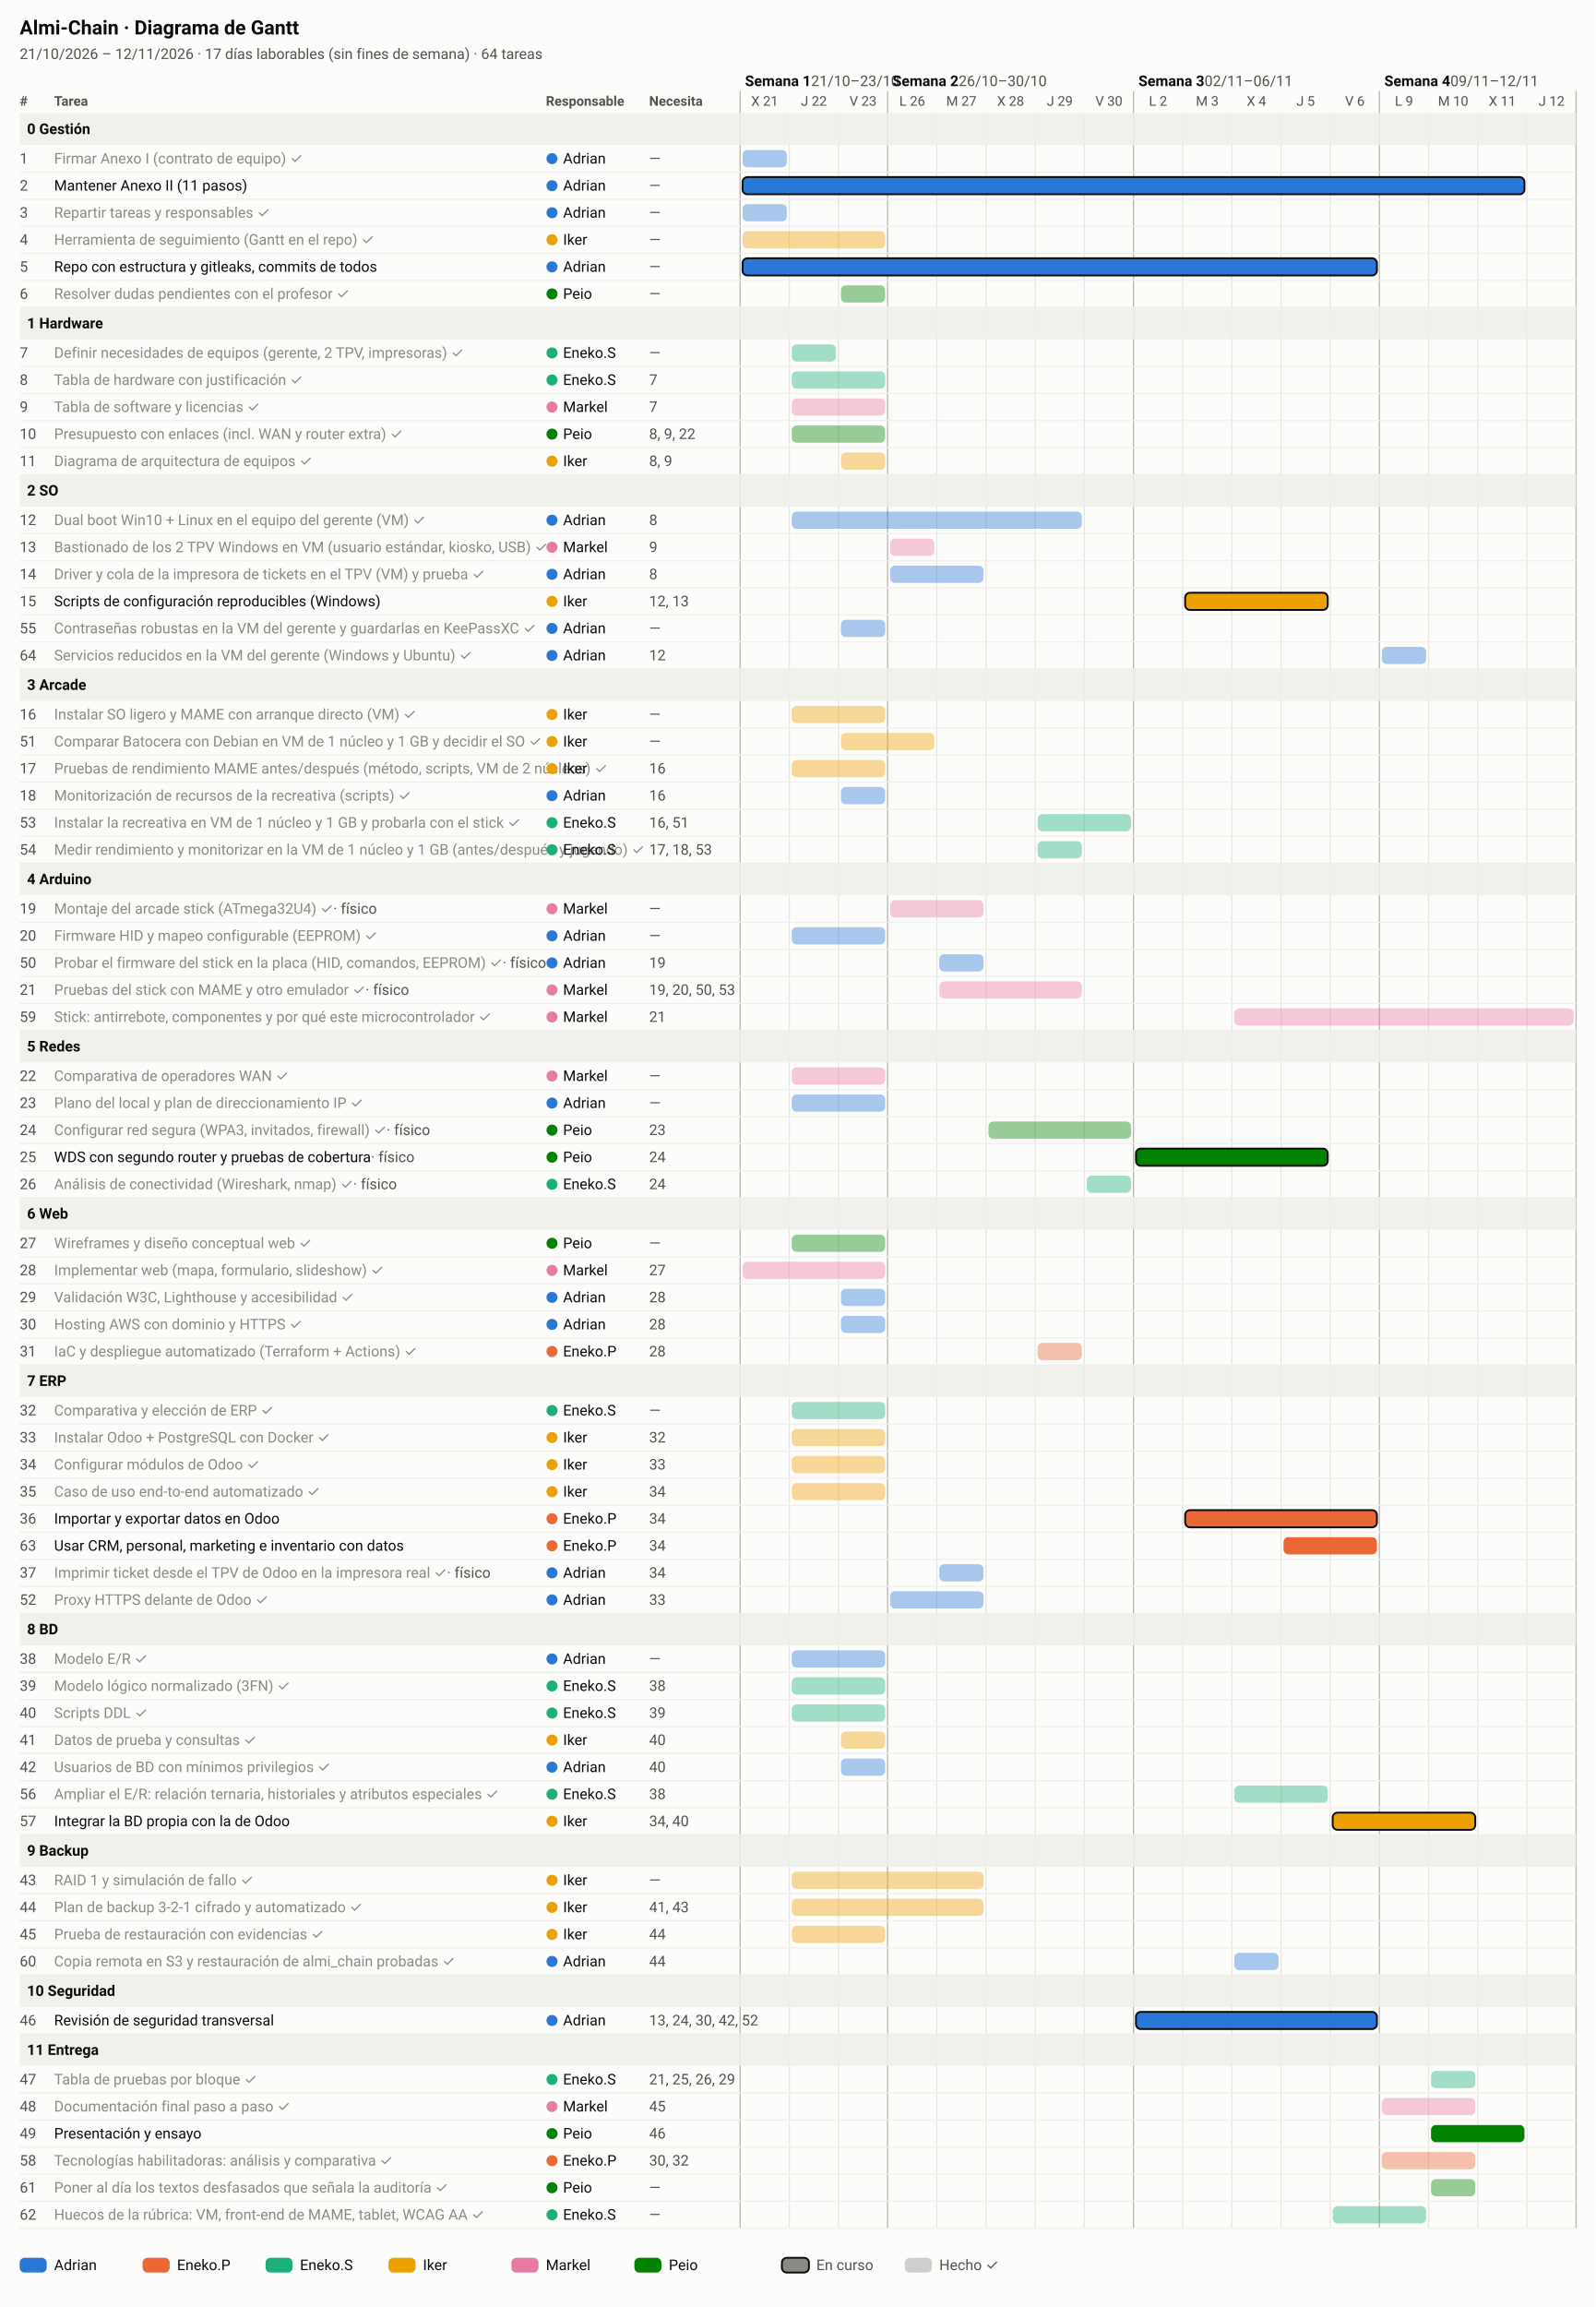
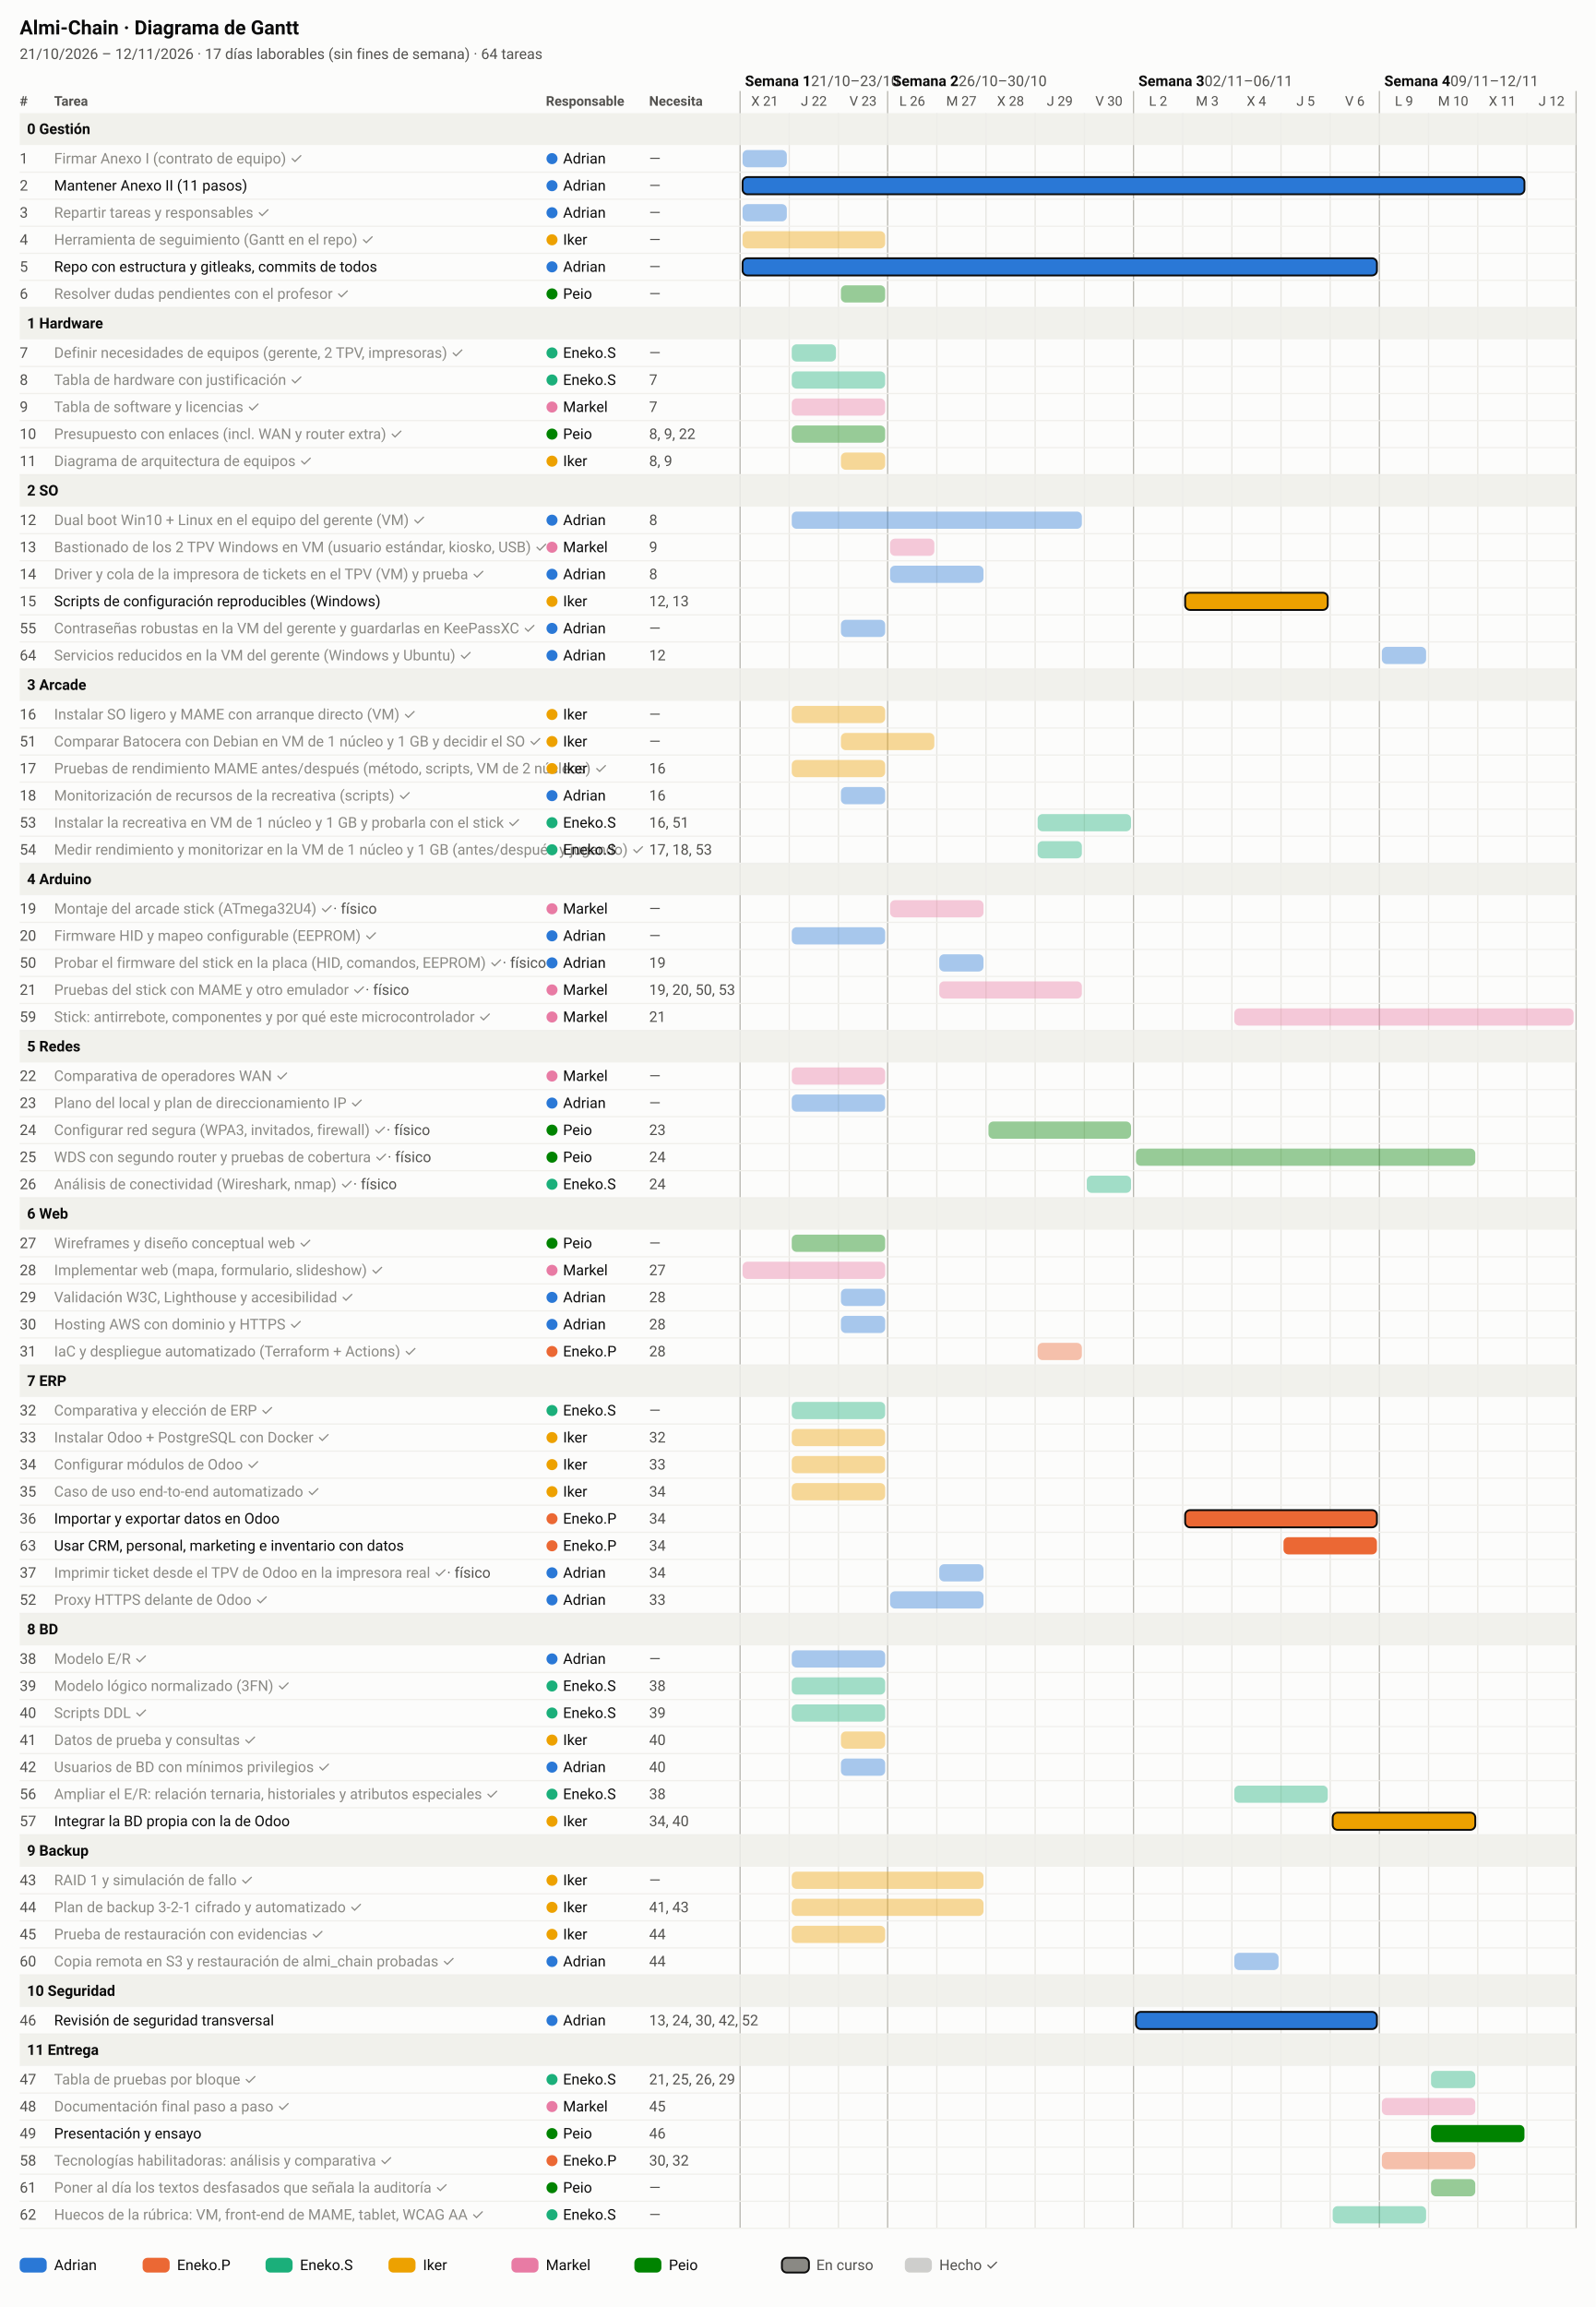
<svg xmlns="http://www.w3.org/2000/svg" width="1298" height="1876" viewBox="0 0 1298 1876" font-family="system-ui, -apple-system, Segoe UI, Roboto, sans-serif" font-size="12">
  <style>.t{fill:#0b0b0b}.s{fill:#52514e}.m{fill:#8a8984}.b{font-weight:600}</style>
  <rect width="1298" height="1876" fill="#fcfcfb" />
  <text x="16" y="28" class="t b" font-size="16">Almi-Chain · Diagrama de Gantt</text>
  <text x="16" y="48" class="s">21/10/2026 – 12/11/2026 · 17 días laborables (sin fines de semana) · 64 tareas</text>
  <text x="606" y="70" class="t b">Semana 1<tspan class="s" font-weight="400"> 21/10–23/10</tspan>
  </text>
  <text x="726" y="70" class="t b">Semana 2<tspan class="s" font-weight="400"> 26/10–30/10</tspan>
  </text>
  <text x="926" y="70" class="t b">Semana 3<tspan class="s" font-weight="400"> 02/11–06/11</tspan>
  </text>
  <text x="1126" y="70" class="t b">Semana 4<tspan class="s" font-weight="400"> 09/11–12/11</tspan>
  </text>
  <text x="622.0" y="86" text-anchor="middle" class="s" font-size="11">X 21</text>
  <text x="662.0" y="86" text-anchor="middle" class="s" font-size="11">J 22</text>
  <text x="702.0" y="86" text-anchor="middle" class="s" font-size="11">V 23</text>
  <text x="742.0" y="86" text-anchor="middle" class="s" font-size="11">L 26</text>
  <text x="782.0" y="86" text-anchor="middle" class="s" font-size="11">M 27</text>
  <text x="822.0" y="86" text-anchor="middle" class="s" font-size="11">X 28</text>
  <text x="862.0" y="86" text-anchor="middle" class="s" font-size="11">J 29</text>
  <text x="902.0" y="86" text-anchor="middle" class="s" font-size="11">V 30</text>
  <text x="942.0" y="86" text-anchor="middle" class="s" font-size="11">L 2</text>
  <text x="982.0" y="86" text-anchor="middle" class="s" font-size="11">M 3</text>
  <text x="1022.0" y="86" text-anchor="middle" class="s" font-size="11">X 4</text>
  <text x="1062.0" y="86" text-anchor="middle" class="s" font-size="11">J 5</text>
  <text x="1102.0" y="86" text-anchor="middle" class="s" font-size="11">V 6</text>
  <text x="1142.0" y="86" text-anchor="middle" class="s" font-size="11">L 9</text>
  <text x="1182.0" y="86" text-anchor="middle" class="s" font-size="11">M 10</text>
  <text x="1222.0" y="86" text-anchor="middle" class="s" font-size="11">X 11</text>
  <text x="1262.0" y="86" text-anchor="middle" class="s" font-size="11">J 12</text>
  <text x="16" y="86" class="s b" font-size="11">#</text>
  <text x="44" y="86" class="s b" font-size="11">Tarea</text>
  <text x="444" y="86" class="s b" font-size="11">Responsable</text>
  <text x="528" y="86" class="s b" font-size="11">Necesita</text>
  <line x1="602" y1="74" x2="602" y2="1812" stroke="#b8b7b0" stroke-width="1" />
  <line x1="642" y1="92" x2="642" y2="1812" stroke="#e6e5e0" stroke-width="1" />
  <line x1="682" y1="92" x2="682" y2="1812" stroke="#e6e5e0" stroke-width="1" />
  <line x1="722" y1="74" x2="722" y2="1812" stroke="#b8b7b0" stroke-width="1" />
  <line x1="762" y1="92" x2="762" y2="1812" stroke="#e6e5e0" stroke-width="1" />
  <line x1="802" y1="92" x2="802" y2="1812" stroke="#e6e5e0" stroke-width="1" />
  <line x1="842" y1="92" x2="842" y2="1812" stroke="#e6e5e0" stroke-width="1" />
  <line x1="882" y1="92" x2="882" y2="1812" stroke="#e6e5e0" stroke-width="1" />
  <line x1="922" y1="74" x2="922" y2="1812" stroke="#b8b7b0" stroke-width="1" />
  <line x1="962" y1="92" x2="962" y2="1812" stroke="#e6e5e0" stroke-width="1" />
  <line x1="1002" y1="92" x2="1002" y2="1812" stroke="#e6e5e0" stroke-width="1" />
  <line x1="1042" y1="92" x2="1042" y2="1812" stroke="#e6e5e0" stroke-width="1" />
  <line x1="1082" y1="92" x2="1082" y2="1812" stroke="#e6e5e0" stroke-width="1" />
  <line x1="1122" y1="74" x2="1122" y2="1812" stroke="#b8b7b0" stroke-width="1" />
  <line x1="1162" y1="92" x2="1162" y2="1812" stroke="#e6e5e0" stroke-width="1" />
  <line x1="1202" y1="92" x2="1202" y2="1812" stroke="#e6e5e0" stroke-width="1" />
  <line x1="1242" y1="92" x2="1242" y2="1812" stroke="#e6e5e0" stroke-width="1" />
  <line x1="1282" y1="74" x2="1282" y2="1812" stroke="#b8b7b0" stroke-width="1" />
  <rect x="16" y="92" width="1266" height="26" fill="#efeeea" fill-opacity="0.85" />
  <text x="22" y="109" class="t b">0 Gestión</text>
  <line x1="16" y1="140" x2="1282" y2="140" stroke="#f0efeb" />
  <text x="16" y="133.0" class="s">1</text>
  <text x="44" y="133.0" class="m">Firmar Anexo I (contrato de equipo) ✓</text>
  <circle cx="449" cy="129.0" r="4.5" fill="#2a78d6" />
  <text x="458" y="133.0" class="t">Adrian</text>
  <text x="528" y="133.0" class="s">—</text>
  <rect x="604" y="122" width="36" height="14" rx="4" fill="#2a78d6" fill-opacity="0.4" />
  <line x1="16" y1="162" x2="1282" y2="162" stroke="#f0efeb" />
  <text x="16" y="155.0" class="s">2</text>
  <text x="44" y="155.0" class="t">Mantener Anexo II (11 pasos)</text>
  <circle cx="449" cy="151.0" r="4.5" fill="#2a78d6" />
  <text x="458" y="155.0" class="t">Adrian</text>
  <text x="528" y="155.0" class="s">—</text>
  <rect x="604" y="144" width="636" height="14" rx="4" fill="#2a78d6" stroke="#0b0b0b" stroke-width="1.5" />
  <line x1="16" y1="184" x2="1282" y2="184" stroke="#f0efeb" />
  <text x="16" y="177.0" class="s">3</text>
  <text x="44" y="177.0" class="m">Repartir tareas y responsables ✓</text>
  <circle cx="449" cy="173.0" r="4.5" fill="#2a78d6" />
  <text x="458" y="177.0" class="t">Adrian</text>
  <text x="528" y="177.0" class="s">—</text>
  <rect x="604" y="166" width="36" height="14" rx="4" fill="#2a78d6" fill-opacity="0.4" />
  <line x1="16" y1="206" x2="1282" y2="206" stroke="#f0efeb" />
  <text x="16" y="199.0" class="s">4</text>
  <text x="44" y="199.0" class="m">Herramienta de seguimiento (Gantt en el repo) ✓</text>
  <circle cx="449" cy="195.0" r="4.5" fill="#eda100" />
  <text x="458" y="199.0" class="t">Iker</text>
  <text x="528" y="199.0" class="s">—</text>
  <rect x="604" y="188" width="116" height="14" rx="4" fill="#eda100" fill-opacity="0.4" />
  <line x1="16" y1="228" x2="1282" y2="228" stroke="#f0efeb" />
  <text x="16" y="221.0" class="s">5</text>
  <text x="44" y="221.0" class="t">Repo con estructura y gitleaks, commits de todos</text>
  <circle cx="449" cy="217.0" r="4.5" fill="#2a78d6" />
  <text x="458" y="221.0" class="t">Adrian</text>
  <text x="528" y="221.0" class="s">—</text>
  <rect x="604" y="210" width="516" height="14" rx="4" fill="#2a78d6" stroke="#0b0b0b" stroke-width="1.5" />
  <line x1="16" y1="250" x2="1282" y2="250" stroke="#f0efeb" />
  <text x="16" y="243.0" class="s">6</text>
  <text x="44" y="243.0" class="m">Resolver dudas pendientes con el profesor ✓</text>
  <circle cx="449" cy="239.0" r="4.5" fill="#008300" />
  <text x="458" y="243.0" class="t">Peio</text>
  <text x="528" y="243.0" class="s">—</text>
  <rect x="684" y="232" width="36" height="14" rx="4" fill="#008300" fill-opacity="0.4" />
  <rect x="16" y="250" width="1266" height="26" fill="#efeeea" fill-opacity="0.85" />
  <text x="22" y="267" class="t b">1 Hardware</text>
  <line x1="16" y1="298" x2="1282" y2="298" stroke="#f0efeb" />
  <text x="16" y="291.0" class="s">7</text>
  <text x="44" y="291.0" class="m">Definir necesidades de equipos (gerente, 2 TPV, impresoras) ✓</text>
  <circle cx="449" cy="287.0" r="4.5" fill="#1baf7a" />
  <text x="458" y="291.0" class="t">Eneko.S</text>
  <text x="528" y="291.0" class="s">—</text>
  <rect x="644" y="280" width="36" height="14" rx="4" fill="#1baf7a" fill-opacity="0.4" />
  <line x1="16" y1="320" x2="1282" y2="320" stroke="#f0efeb" />
  <text x="16" y="313.0" class="s">8</text>
  <text x="44" y="313.0" class="m">Tabla de hardware con justificación ✓</text>
  <circle cx="449" cy="309.0" r="4.5" fill="#1baf7a" />
  <text x="458" y="313.0" class="t">Eneko.S</text>
  <text x="528" y="313.0" class="s">7</text>
  <rect x="644" y="302" width="76" height="14" rx="4" fill="#1baf7a" fill-opacity="0.4" />
  <line x1="16" y1="342" x2="1282" y2="342" stroke="#f0efeb" />
  <text x="16" y="335.0" class="s">9</text>
  <text x="44" y="335.0" class="m">Tabla de software y licencias ✓</text>
  <circle cx="449" cy="331.0" r="4.5" fill="#e87ba4" />
  <text x="458" y="335.0" class="t">Markel</text>
  <text x="528" y="335.0" class="s">7</text>
  <rect x="644" y="324" width="76" height="14" rx="4" fill="#e87ba4" fill-opacity="0.4" />
  <line x1="16" y1="364" x2="1282" y2="364" stroke="#f0efeb" />
  <text x="16" y="357.0" class="s">10</text>
  <text x="44" y="357.0" class="m">Presupuesto con enlaces (incl. WAN y router extra) ✓</text>
  <circle cx="449" cy="353.0" r="4.5" fill="#008300" />
  <text x="458" y="357.0" class="t">Peio</text>
  <text x="528" y="357.0" class="s">8, 9, 22</text>
  <rect x="644" y="346" width="76" height="14" rx="4" fill="#008300" fill-opacity="0.4" />
  <line x1="16" y1="386" x2="1282" y2="386" stroke="#f0efeb" />
  <text x="16" y="379.0" class="s">11</text>
  <text x="44" y="379.0" class="m">Diagrama de arquitectura de equipos ✓</text>
  <circle cx="449" cy="375.0" r="4.5" fill="#eda100" />
  <text x="458" y="379.0" class="t">Iker</text>
  <text x="528" y="379.0" class="s">8, 9</text>
  <rect x="684" y="368" width="36" height="14" rx="4" fill="#eda100" fill-opacity="0.4" />
  <rect x="16" y="386" width="1266" height="26" fill="#efeeea" fill-opacity="0.85" />
  <text x="22" y="403" class="t b">2 SO</text>
  <line x1="16" y1="434" x2="1282" y2="434" stroke="#f0efeb" />
  <text x="16" y="427.0" class="s">12</text>
  <text x="44" y="427.0" class="m">Dual boot Win10 + Linux en el equipo del gerente (VM) ✓</text>
  <circle cx="449" cy="423.0" r="4.5" fill="#2a78d6" />
  <text x="458" y="427.0" class="t">Adrian</text>
  <text x="528" y="427.0" class="s">8</text>
  <rect x="644" y="416" width="236" height="14" rx="4" fill="#2a78d6" fill-opacity="0.4" />
  <line x1="16" y1="456" x2="1282" y2="456" stroke="#f0efeb" />
  <text x="16" y="449.0" class="s">13</text>
  <text x="44" y="449.0" class="m">Bastionado de los 2 TPV Windows en VM (usuario estándar, kiosko, USB) ✓</text>
  <circle cx="449" cy="445.0" r="4.5" fill="#e87ba4" />
  <text x="458" y="449.0" class="t">Markel</text>
  <text x="528" y="449.0" class="s">9</text>
  <rect x="724" y="438" width="36" height="14" rx="4" fill="#e87ba4" fill-opacity="0.4" />
  <line x1="16" y1="478" x2="1282" y2="478" stroke="#f0efeb" />
  <text x="16" y="471.0" class="s">14</text>
  <text x="44" y="471.0" class="m">Driver y cola de la impresora de tickets en el TPV (VM) y prueba ✓</text>
  <circle cx="449" cy="467.0" r="4.5" fill="#2a78d6" />
  <text x="458" y="471.0" class="t">Adrian</text>
  <text x="528" y="471.0" class="s">8</text>
  <rect x="724" y="460" width="76" height="14" rx="4" fill="#2a78d6" fill-opacity="0.4" />
  <line x1="16" y1="500" x2="1282" y2="500" stroke="#f0efeb" />
  <text x="16" y="493.0" class="s">15</text>
  <text x="44" y="493.0" class="t">Scripts de configuración reproducibles (Windows)</text>
  <circle cx="449" cy="489.0" r="4.5" fill="#eda100" />
  <text x="458" y="493.0" class="t">Iker</text>
  <text x="528" y="493.0" class="s">12, 13</text>
  <rect x="964" y="482" width="116" height="14" rx="4" fill="#eda100" stroke="#0b0b0b" stroke-width="1.5" />
  <line x1="16" y1="522" x2="1282" y2="522" stroke="#f0efeb" />
  <text x="16" y="515.0" class="s">55</text>
  <text x="44" y="515.0" class="m">Contraseñas robustas en la VM del gerente y guardarlas en KeePassXC ✓</text>
  <circle cx="449" cy="511.0" r="4.5" fill="#2a78d6" />
  <text x="458" y="515.0" class="t">Adrian</text>
  <text x="528" y="515.0" class="s">—</text>
  <rect x="684" y="504" width="36" height="14" rx="4" fill="#2a78d6" fill-opacity="0.4" />
  <line x1="16" y1="544" x2="1282" y2="544" stroke="#f0efeb" />
  <text x="16" y="537.0" class="s">64</text>
  <text x="44" y="537.0" class="m">Servicios reducidos en la VM del gerente (Windows y Ubuntu) ✓</text>
  <circle cx="449" cy="533.0" r="4.5" fill="#2a78d6" />
  <text x="458" y="537.0" class="t">Adrian</text>
  <text x="528" y="537.0" class="s">12</text>
  <rect x="1124" y="526" width="36" height="14" rx="4" fill="#2a78d6" fill-opacity="0.4" />
  <rect x="16" y="544" width="1266" height="26" fill="#efeeea" fill-opacity="0.85" />
  <text x="22" y="561" class="t b">3 Arcade</text>
  <line x1="16" y1="592" x2="1282" y2="592" stroke="#f0efeb" />
  <text x="16" y="585.0" class="s">16</text>
  <text x="44" y="585.0" class="m">Instalar SO ligero y MAME con arranque directo (VM) ✓</text>
  <circle cx="449" cy="581.0" r="4.5" fill="#eda100" />
  <text x="458" y="585.0" class="t">Iker</text>
  <text x="528" y="585.0" class="s">—</text>
  <rect x="644" y="574" width="76" height="14" rx="4" fill="#eda100" fill-opacity="0.4" />
  <line x1="16" y1="614" x2="1282" y2="614" stroke="#f0efeb" />
  <text x="16" y="607.0" class="s">51</text>
  <text x="44" y="607.0" class="m">Comparar Batocera con Debian en VM de 1 núcleo y 1 GB y decidir el SO ✓</text>
  <circle cx="449" cy="603.0" r="4.5" fill="#eda100" />
  <text x="458" y="607.0" class="t">Iker</text>
  <text x="528" y="607.0" class="s">—</text>
  <rect x="684" y="596" width="76" height="14" rx="4" fill="#eda100" fill-opacity="0.4" />
  <line x1="16" y1="636" x2="1282" y2="636" stroke="#f0efeb" />
  <text x="16" y="629.0" class="s">17</text>
  <text x="44" y="629.0" class="m">Pruebas de rendimiento MAME antes/después (método, scripts, VM de 2 núcleos) ✓</text>
  <circle cx="449" cy="625.0" r="4.5" fill="#eda100" />
  <text x="458" y="629.0" class="t">Iker</text>
  <text x="528" y="629.0" class="s">16</text>
  <rect x="644" y="618" width="76" height="14" rx="4" fill="#eda100" fill-opacity="0.4" />
  <line x1="16" y1="658" x2="1282" y2="658" stroke="#f0efeb" />
  <text x="16" y="651.0" class="s">18</text>
  <text x="44" y="651.0" class="m">Monitorización de recursos de la recreativa (scripts) ✓</text>
  <circle cx="449" cy="647.0" r="4.5" fill="#2a78d6" />
  <text x="458" y="651.0" class="t">Adrian</text>
  <text x="528" y="651.0" class="s">16</text>
  <rect x="684" y="640" width="36" height="14" rx="4" fill="#2a78d6" fill-opacity="0.4" />
  <line x1="16" y1="680" x2="1282" y2="680" stroke="#f0efeb" />
  <text x="16" y="673.0" class="s">53</text>
  <text x="44" y="673.0" class="m">Instalar la recreativa en VM de 1 núcleo y 1 GB y probarla con el stick ✓</text>
  <circle cx="449" cy="669.0" r="4.5" fill="#1baf7a" />
  <text x="458" y="673.0" class="t">Eneko.S</text>
  <text x="528" y="673.0" class="s">16, 51</text>
  <rect x="844" y="662" width="76" height="14" rx="4" fill="#1baf7a" fill-opacity="0.4" />
  <line x1="16" y1="702" x2="1282" y2="702" stroke="#f0efeb" />
  <text x="16" y="695.0" class="s">54</text>
  <text x="44" y="695.0" class="m">Medir rendimiento y monitorizar en la VM de 1 núcleo y 1 GB (antes/después y jugando) ✓</text>
  <circle cx="449" cy="691.0" r="4.5" fill="#1baf7a" />
  <text x="458" y="695.0" class="t">Eneko.S</text>
  <text x="528" y="695.0" class="s">17, 18, 53</text>
  <rect x="844" y="684" width="36" height="14" rx="4" fill="#1baf7a" fill-opacity="0.4" />
  <rect x="16" y="702" width="1266" height="26" fill="#efeeea" fill-opacity="0.85" />
  <text x="22" y="719" class="t b">4 Arduino</text>
  <line x1="16" y1="750" x2="1282" y2="750" stroke="#f0efeb" />
  <text x="16" y="743.0" class="s">19</text>
  <text x="44" y="743.0" class="m">Montaje del arcade stick (ATmega32U4) ✓<tspan class="s"> · físico</tspan>
  </text>
  <circle cx="449" cy="739.0" r="4.5" fill="#e87ba4" />
  <text x="458" y="743.0" class="t">Markel</text>
  <text x="528" y="743.0" class="s">—</text>
  <rect x="724" y="732" width="76" height="14" rx="4" fill="#e87ba4" fill-opacity="0.4" />
  <line x1="16" y1="772" x2="1282" y2="772" stroke="#f0efeb" />
  <text x="16" y="765.0" class="s">20</text>
  <text x="44" y="765.0" class="m">Firmware HID y mapeo configurable (EEPROM) ✓</text>
  <circle cx="449" cy="761.0" r="4.5" fill="#2a78d6" />
  <text x="458" y="765.0" class="t">Adrian</text>
  <text x="528" y="765.0" class="s">—</text>
  <rect x="644" y="754" width="76" height="14" rx="4" fill="#2a78d6" fill-opacity="0.4" />
  <line x1="16" y1="794" x2="1282" y2="794" stroke="#f0efeb" />
  <text x="16" y="787.0" class="s">50</text>
  <text x="44" y="787.0" class="m">Probar el firmware del stick en la placa (HID, comandos, EEPROM) ✓<tspan class="s"> · físico</tspan>
  </text>
  <circle cx="449" cy="783.0" r="4.5" fill="#2a78d6" />
  <text x="458" y="787.0" class="t">Adrian</text>
  <text x="528" y="787.0" class="s">19</text>
  <rect x="764" y="776" width="36" height="14" rx="4" fill="#2a78d6" fill-opacity="0.4" />
  <line x1="16" y1="816" x2="1282" y2="816" stroke="#f0efeb" />
  <text x="16" y="809.0" class="s">21</text>
  <text x="44" y="809.0" class="m">Pruebas del stick con MAME y otro emulador ✓<tspan class="s"> · físico</tspan>
  </text>
  <circle cx="449" cy="805.0" r="4.5" fill="#e87ba4" />
  <text x="458" y="809.0" class="t">Markel</text>
  <text x="528" y="809.0" class="s">19, 20, 50, 53</text>
  <rect x="764" y="798" width="116" height="14" rx="4" fill="#e87ba4" fill-opacity="0.4" />
  <line x1="16" y1="838" x2="1282" y2="838" stroke="#f0efeb" />
  <text x="16" y="831.0" class="s">59</text>
  <text x="44" y="831.0" class="m">Stick: antirrebote, componentes y por qué este microcontrolador ✓</text>
  <circle cx="449" cy="827.0" r="4.5" fill="#e87ba4" />
  <text x="458" y="831.0" class="t">Markel</text>
  <text x="528" y="831.0" class="s">21</text>
  <rect x="1004" y="820" width="276" height="14" rx="4" fill="#e87ba4" fill-opacity="0.4" />
  <rect x="16" y="838" width="1266" height="26" fill="#efeeea" fill-opacity="0.85" />
  <text x="22" y="855" class="t b">5 Redes</text>
  <line x1="16" y1="886" x2="1282" y2="886" stroke="#f0efeb" />
  <text x="16" y="879.0" class="s">22</text>
  <text x="44" y="879.0" class="m">Comparativa de operadores WAN ✓</text>
  <circle cx="449" cy="875.0" r="4.5" fill="#e87ba4" />
  <text x="458" y="879.0" class="t">Markel</text>
  <text x="528" y="879.0" class="s">—</text>
  <rect x="644" y="868" width="76" height="14" rx="4" fill="#e87ba4" fill-opacity="0.4" />
  <line x1="16" y1="908" x2="1282" y2="908" stroke="#f0efeb" />
  <text x="16" y="901.0" class="s">23</text>
  <text x="44" y="901.0" class="m">Plano del local y plan de direccionamiento IP ✓</text>
  <circle cx="449" cy="897.0" r="4.5" fill="#2a78d6" />
  <text x="458" y="901.0" class="t">Adrian</text>
  <text x="528" y="901.0" class="s">—</text>
  <rect x="644" y="890" width="76" height="14" rx="4" fill="#2a78d6" fill-opacity="0.4" />
  <line x1="16" y1="930" x2="1282" y2="930" stroke="#f0efeb" />
  <text x="16" y="923.0" class="s">24</text>
  <text x="44" y="923.0" class="m">Configurar red segura (WPA3, invitados, firewall) ✓<tspan class="s"> · físico</tspan>
  </text>
  <circle cx="449" cy="919.0" r="4.5" fill="#008300" />
  <text x="458" y="923.0" class="t">Peio</text>
  <text x="528" y="923.0" class="s">23</text>
  <rect x="804" y="912" width="116" height="14" rx="4" fill="#008300" fill-opacity="0.4" />
  <line x1="16" y1="952" x2="1282" y2="952" stroke="#f0efeb" />
  <text x="16" y="945.0" class="s">25</text>
-   <text x="44" y="945.0" class="t">WDS con segundo router y pruebas de cobertura<tspan class="s"> · físico</tspan>
+   <text x="44" y="945.0" class="m">WDS con segundo router y pruebas de cobertura ✓<tspan class="s"> · físico</tspan>
  </text>
  <circle cx="449" cy="941.0" r="4.5" fill="#008300" />
  <text x="458" y="945.0" class="t">Peio</text>
  <text x="528" y="945.0" class="s">24</text>
-   <rect x="924" y="934" width="156" height="14" rx="4" fill="#008300" stroke="#0b0b0b" stroke-width="1.5" />
+   <rect x="924" y="934" width="276" height="14" rx="4" fill="#008300" fill-opacity="0.4" />
  <line x1="16" y1="974" x2="1282" y2="974" stroke="#f0efeb" />
  <text x="16" y="967.0" class="s">26</text>
  <text x="44" y="967.0" class="m">Análisis de conectividad (Wireshark, nmap) ✓<tspan class="s"> · físico</tspan>
  </text>
  <circle cx="449" cy="963.0" r="4.5" fill="#1baf7a" />
  <text x="458" y="967.0" class="t">Eneko.S</text>
  <text x="528" y="967.0" class="s">24</text>
  <rect x="884" y="956" width="36" height="14" rx="4" fill="#1baf7a" fill-opacity="0.4" />
  <rect x="16" y="974" width="1266" height="26" fill="#efeeea" fill-opacity="0.85" />
  <text x="22" y="991" class="t b">6 Web</text>
  <line x1="16" y1="1022" x2="1282" y2="1022" stroke="#f0efeb" />
  <text x="16" y="1015.0" class="s">27</text>
  <text x="44" y="1015.0" class="m">Wireframes y diseño conceptual web ✓</text>
  <circle cx="449" cy="1011.0" r="4.5" fill="#008300" />
  <text x="458" y="1015.0" class="t">Peio</text>
  <text x="528" y="1015.0" class="s">—</text>
  <rect x="644" y="1004" width="76" height="14" rx="4" fill="#008300" fill-opacity="0.4" />
  <line x1="16" y1="1044" x2="1282" y2="1044" stroke="#f0efeb" />
  <text x="16" y="1037.0" class="s">28</text>
  <text x="44" y="1037.0" class="m">Implementar web (mapa, formulario, slideshow) ✓</text>
  <circle cx="449" cy="1033.0" r="4.5" fill="#e87ba4" />
  <text x="458" y="1037.0" class="t">Markel</text>
  <text x="528" y="1037.0" class="s">27</text>
  <rect x="604" y="1026" width="116" height="14" rx="4" fill="#e87ba4" fill-opacity="0.4" />
  <line x1="16" y1="1066" x2="1282" y2="1066" stroke="#f0efeb" />
  <text x="16" y="1059.0" class="s">29</text>
  <text x="44" y="1059.0" class="m">Validación W3C, Lighthouse y accesibilidad ✓</text>
  <circle cx="449" cy="1055.0" r="4.5" fill="#2a78d6" />
  <text x="458" y="1059.0" class="t">Adrian</text>
  <text x="528" y="1059.0" class="s">28</text>
  <rect x="684" y="1048" width="36" height="14" rx="4" fill="#2a78d6" fill-opacity="0.4" />
  <line x1="16" y1="1088" x2="1282" y2="1088" stroke="#f0efeb" />
  <text x="16" y="1081.0" class="s">30</text>
  <text x="44" y="1081.0" class="m">Hosting AWS con dominio y HTTPS ✓</text>
  <circle cx="449" cy="1077.0" r="4.5" fill="#2a78d6" />
  <text x="458" y="1081.0" class="t">Adrian</text>
  <text x="528" y="1081.0" class="s">28</text>
  <rect x="684" y="1070" width="36" height="14" rx="4" fill="#2a78d6" fill-opacity="0.4" />
  <line x1="16" y1="1110" x2="1282" y2="1110" stroke="#f0efeb" />
  <text x="16" y="1103.0" class="s">31</text>
  <text x="44" y="1103.0" class="m">IaC y despliegue automatizado (Terraform + Actions) ✓</text>
  <circle cx="449" cy="1099.0" r="4.5" fill="#eb6834" />
  <text x="458" y="1103.0" class="t">Eneko.P</text>
  <text x="528" y="1103.0" class="s">28</text>
  <rect x="844" y="1092" width="36" height="14" rx="4" fill="#eb6834" fill-opacity="0.4" />
  <rect x="16" y="1110" width="1266" height="26" fill="#efeeea" fill-opacity="0.85" />
  <text x="22" y="1127" class="t b">7 ERP</text>
  <line x1="16" y1="1158" x2="1282" y2="1158" stroke="#f0efeb" />
  <text x="16" y="1151.0" class="s">32</text>
  <text x="44" y="1151.0" class="m">Comparativa y elección de ERP ✓</text>
  <circle cx="449" cy="1147.0" r="4.5" fill="#1baf7a" />
  <text x="458" y="1151.0" class="t">Eneko.S</text>
  <text x="528" y="1151.0" class="s">—</text>
  <rect x="644" y="1140" width="76" height="14" rx="4" fill="#1baf7a" fill-opacity="0.4" />
  <line x1="16" y1="1180" x2="1282" y2="1180" stroke="#f0efeb" />
  <text x="16" y="1173.0" class="s">33</text>
  <text x="44" y="1173.0" class="m">Instalar Odoo + PostgreSQL con Docker ✓</text>
  <circle cx="449" cy="1169.0" r="4.5" fill="#eda100" />
  <text x="458" y="1173.0" class="t">Iker</text>
  <text x="528" y="1173.0" class="s">32</text>
  <rect x="644" y="1162" width="76" height="14" rx="4" fill="#eda100" fill-opacity="0.4" />
  <line x1="16" y1="1202" x2="1282" y2="1202" stroke="#f0efeb" />
  <text x="16" y="1195.0" class="s">34</text>
  <text x="44" y="1195.0" class="m">Configurar módulos de Odoo ✓</text>
  <circle cx="449" cy="1191.0" r="4.5" fill="#eda100" />
  <text x="458" y="1195.0" class="t">Iker</text>
  <text x="528" y="1195.0" class="s">33</text>
  <rect x="644" y="1184" width="76" height="14" rx="4" fill="#eda100" fill-opacity="0.4" />
  <line x1="16" y1="1224" x2="1282" y2="1224" stroke="#f0efeb" />
  <text x="16" y="1217.0" class="s">35</text>
  <text x="44" y="1217.0" class="m">Caso de uso end-to-end automatizado ✓</text>
  <circle cx="449" cy="1213.0" r="4.5" fill="#eda100" />
  <text x="458" y="1217.0" class="t">Iker</text>
  <text x="528" y="1217.0" class="s">34</text>
  <rect x="644" y="1206" width="76" height="14" rx="4" fill="#eda100" fill-opacity="0.4" />
  <line x1="16" y1="1246" x2="1282" y2="1246" stroke="#f0efeb" />
  <text x="16" y="1239.0" class="s">36</text>
  <text x="44" y="1239.0" class="t">Importar y exportar datos en Odoo</text>
  <circle cx="449" cy="1235.0" r="4.5" fill="#eb6834" />
  <text x="458" y="1239.0" class="t">Eneko.P</text>
  <text x="528" y="1239.0" class="s">34</text>
  <rect x="964" y="1228" width="156" height="14" rx="4" fill="#eb6834" stroke="#0b0b0b" stroke-width="1.5" />
  <line x1="16" y1="1268" x2="1282" y2="1268" stroke="#f0efeb" />
  <text x="16" y="1261.0" class="s">63</text>
  <text x="44" y="1261.0" class="t">Usar CRM, personal, marketing e inventario con datos</text>
  <circle cx="449" cy="1257.0" r="4.5" fill="#eb6834" />
  <text x="458" y="1261.0" class="t">Eneko.P</text>
  <text x="528" y="1261.0" class="s">34</text>
  <rect x="1044" y="1250" width="76" height="14" rx="4" fill="#eb6834" />
  <line x1="16" y1="1290" x2="1282" y2="1290" stroke="#f0efeb" />
  <text x="16" y="1283.0" class="s">37</text>
  <text x="44" y="1283.0" class="m">Imprimir ticket desde el TPV de Odoo en la impresora real ✓<tspan class="s"> · físico</tspan>
  </text>
  <circle cx="449" cy="1279.0" r="4.5" fill="#2a78d6" />
  <text x="458" y="1283.0" class="t">Adrian</text>
  <text x="528" y="1283.0" class="s">34</text>
  <rect x="764" y="1272" width="36" height="14" rx="4" fill="#2a78d6" fill-opacity="0.4" />
  <line x1="16" y1="1312" x2="1282" y2="1312" stroke="#f0efeb" />
  <text x="16" y="1305.0" class="s">52</text>
  <text x="44" y="1305.0" class="m">Proxy HTTPS delante de Odoo ✓</text>
  <circle cx="449" cy="1301.0" r="4.5" fill="#2a78d6" />
  <text x="458" y="1305.0" class="t">Adrian</text>
  <text x="528" y="1305.0" class="s">33</text>
  <rect x="724" y="1294" width="76" height="14" rx="4" fill="#2a78d6" fill-opacity="0.4" />
  <rect x="16" y="1312" width="1266" height="26" fill="#efeeea" fill-opacity="0.85" />
  <text x="22" y="1329" class="t b">8 BD</text>
  <line x1="16" y1="1360" x2="1282" y2="1360" stroke="#f0efeb" />
  <text x="16" y="1353.0" class="s">38</text>
  <text x="44" y="1353.0" class="m">Modelo E/R ✓</text>
  <circle cx="449" cy="1349.0" r="4.5" fill="#2a78d6" />
  <text x="458" y="1353.0" class="t">Adrian</text>
  <text x="528" y="1353.0" class="s">—</text>
  <rect x="644" y="1342" width="76" height="14" rx="4" fill="#2a78d6" fill-opacity="0.4" />
  <line x1="16" y1="1382" x2="1282" y2="1382" stroke="#f0efeb" />
  <text x="16" y="1375.0" class="s">39</text>
  <text x="44" y="1375.0" class="m">Modelo lógico normalizado (3FN) ✓</text>
  <circle cx="449" cy="1371.0" r="4.5" fill="#1baf7a" />
  <text x="458" y="1375.0" class="t">Eneko.S</text>
  <text x="528" y="1375.0" class="s">38</text>
  <rect x="644" y="1364" width="76" height="14" rx="4" fill="#1baf7a" fill-opacity="0.4" />
  <line x1="16" y1="1404" x2="1282" y2="1404" stroke="#f0efeb" />
  <text x="16" y="1397.0" class="s">40</text>
  <text x="44" y="1397.0" class="m">Scripts DDL ✓</text>
  <circle cx="449" cy="1393.0" r="4.5" fill="#1baf7a" />
  <text x="458" y="1397.0" class="t">Eneko.S</text>
  <text x="528" y="1397.0" class="s">39</text>
  <rect x="644" y="1386" width="76" height="14" rx="4" fill="#1baf7a" fill-opacity="0.4" />
  <line x1="16" y1="1426" x2="1282" y2="1426" stroke="#f0efeb" />
  <text x="16" y="1419.0" class="s">41</text>
  <text x="44" y="1419.0" class="m">Datos de prueba y consultas ✓</text>
  <circle cx="449" cy="1415.0" r="4.5" fill="#eda100" />
  <text x="458" y="1419.0" class="t">Iker</text>
  <text x="528" y="1419.0" class="s">40</text>
  <rect x="684" y="1408" width="36" height="14" rx="4" fill="#eda100" fill-opacity="0.4" />
  <line x1="16" y1="1448" x2="1282" y2="1448" stroke="#f0efeb" />
  <text x="16" y="1441.0" class="s">42</text>
  <text x="44" y="1441.0" class="m">Usuarios de BD con mínimos privilegios ✓</text>
  <circle cx="449" cy="1437.0" r="4.5" fill="#2a78d6" />
  <text x="458" y="1441.0" class="t">Adrian</text>
  <text x="528" y="1441.0" class="s">40</text>
  <rect x="684" y="1430" width="36" height="14" rx="4" fill="#2a78d6" fill-opacity="0.4" />
  <line x1="16" y1="1470" x2="1282" y2="1470" stroke="#f0efeb" />
  <text x="16" y="1463.0" class="s">56</text>
  <text x="44" y="1463.0" class="m">Ampliar el E/R: relación ternaria, historiales y atributos especiales ✓</text>
  <circle cx="449" cy="1459.0" r="4.5" fill="#1baf7a" />
  <text x="458" y="1463.0" class="t">Eneko.S</text>
  <text x="528" y="1463.0" class="s">38</text>
  <rect x="1004" y="1452" width="76" height="14" rx="4" fill="#1baf7a" fill-opacity="0.4" />
  <line x1="16" y1="1492" x2="1282" y2="1492" stroke="#f0efeb" />
  <text x="16" y="1485.0" class="s">57</text>
  <text x="44" y="1485.0" class="t">Integrar la BD propia con la de Odoo</text>
  <circle cx="449" cy="1481.0" r="4.5" fill="#eda100" />
  <text x="458" y="1485.0" class="t">Iker</text>
  <text x="528" y="1485.0" class="s">34, 40</text>
  <rect x="1084" y="1474" width="116" height="14" rx="4" fill="#eda100" stroke="#0b0b0b" stroke-width="1.5" />
  <rect x="16" y="1492" width="1266" height="26" fill="#efeeea" fill-opacity="0.85" />
  <text x="22" y="1509" class="t b">9 Backup</text>
  <line x1="16" y1="1540" x2="1282" y2="1540" stroke="#f0efeb" />
  <text x="16" y="1533.0" class="s">43</text>
  <text x="44" y="1533.0" class="m">RAID 1 y simulación de fallo ✓</text>
  <circle cx="449" cy="1529.0" r="4.5" fill="#eda100" />
  <text x="458" y="1533.0" class="t">Iker</text>
  <text x="528" y="1533.0" class="s">—</text>
  <rect x="644" y="1522" width="156" height="14" rx="4" fill="#eda100" fill-opacity="0.4" />
  <line x1="16" y1="1562" x2="1282" y2="1562" stroke="#f0efeb" />
  <text x="16" y="1555.0" class="s">44</text>
  <text x="44" y="1555.0" class="m">Plan de backup 3-2-1 cifrado y automatizado ✓</text>
  <circle cx="449" cy="1551.0" r="4.5" fill="#eda100" />
  <text x="458" y="1555.0" class="t">Iker</text>
  <text x="528" y="1555.0" class="s">41, 43</text>
  <rect x="644" y="1544" width="156" height="14" rx="4" fill="#eda100" fill-opacity="0.4" />
  <line x1="16" y1="1584" x2="1282" y2="1584" stroke="#f0efeb" />
  <text x="16" y="1577.0" class="s">45</text>
  <text x="44" y="1577.0" class="m">Prueba de restauración con evidencias ✓</text>
  <circle cx="449" cy="1573.0" r="4.5" fill="#eda100" />
  <text x="458" y="1577.0" class="t">Iker</text>
  <text x="528" y="1577.0" class="s">44</text>
  <rect x="644" y="1566" width="76" height="14" rx="4" fill="#eda100" fill-opacity="0.4" />
  <line x1="16" y1="1606" x2="1282" y2="1606" stroke="#f0efeb" />
  <text x="16" y="1599.0" class="s">60</text>
  <text x="44" y="1599.0" class="m">Copia remota en S3 y restauración de almi_chain probadas ✓</text>
  <circle cx="449" cy="1595.0" r="4.5" fill="#2a78d6" />
  <text x="458" y="1599.0" class="t">Adrian</text>
  <text x="528" y="1599.0" class="s">44</text>
  <rect x="1004" y="1588" width="36" height="14" rx="4" fill="#2a78d6" fill-opacity="0.4" />
  <rect x="16" y="1606" width="1266" height="26" fill="#efeeea" fill-opacity="0.85" />
  <text x="22" y="1623" class="t b">10 Seguridad</text>
  <line x1="16" y1="1654" x2="1282" y2="1654" stroke="#f0efeb" />
  <text x="16" y="1647.0" class="s">46</text>
  <text x="44" y="1647.0" class="t">Revisión de seguridad transversal</text>
  <circle cx="449" cy="1643.0" r="4.5" fill="#2a78d6" />
  <text x="458" y="1647.0" class="t">Adrian</text>
  <text x="528" y="1647.0" class="s">13, 24, 30, 42, 52</text>
  <rect x="924" y="1636" width="196" height="14" rx="4" fill="#2a78d6" stroke="#0b0b0b" stroke-width="1.5" />
  <rect x="16" y="1654" width="1266" height="26" fill="#efeeea" fill-opacity="0.85" />
  <text x="22" y="1671" class="t b">11 Entrega</text>
  <line x1="16" y1="1702" x2="1282" y2="1702" stroke="#f0efeb" />
  <text x="16" y="1695.0" class="s">47</text>
  <text x="44" y="1695.0" class="m">Tabla de pruebas por bloque ✓</text>
  <circle cx="449" cy="1691.0" r="4.5" fill="#1baf7a" />
  <text x="458" y="1695.0" class="t">Eneko.S</text>
  <text x="528" y="1695.0" class="s">21, 25, 26, 29</text>
  <rect x="1164" y="1684" width="36" height="14" rx="4" fill="#1baf7a" fill-opacity="0.4" />
  <line x1="16" y1="1724" x2="1282" y2="1724" stroke="#f0efeb" />
  <text x="16" y="1717.0" class="s">48</text>
  <text x="44" y="1717.0" class="m">Documentación final paso a paso ✓</text>
  <circle cx="449" cy="1713.0" r="4.5" fill="#e87ba4" />
  <text x="458" y="1717.0" class="t">Markel</text>
  <text x="528" y="1717.0" class="s">45</text>
  <rect x="1124" y="1706" width="76" height="14" rx="4" fill="#e87ba4" fill-opacity="0.4" />
  <line x1="16" y1="1746" x2="1282" y2="1746" stroke="#f0efeb" />
  <text x="16" y="1739.0" class="s">49</text>
  <text x="44" y="1739.0" class="t">Presentación y ensayo</text>
  <circle cx="449" cy="1735.0" r="4.5" fill="#008300" />
  <text x="458" y="1739.0" class="t">Peio</text>
  <text x="528" y="1739.0" class="s">46</text>
  <rect x="1164" y="1728" width="76" height="14" rx="4" fill="#008300" />
  <line x1="16" y1="1768" x2="1282" y2="1768" stroke="#f0efeb" />
  <text x="16" y="1761.0" class="s">58</text>
  <text x="44" y="1761.0" class="m">Tecnologías habilitadoras: análisis y comparativa ✓</text>
  <circle cx="449" cy="1757.0" r="4.5" fill="#eb6834" />
  <text x="458" y="1761.0" class="t">Eneko.P</text>
  <text x="528" y="1761.0" class="s">30, 32</text>
  <rect x="1124" y="1750" width="76" height="14" rx="4" fill="#eb6834" fill-opacity="0.4" />
  <line x1="16" y1="1790" x2="1282" y2="1790" stroke="#f0efeb" />
  <text x="16" y="1783.0" class="s">61</text>
  <text x="44" y="1783.0" class="m">Poner al día los textos desfasados que señala la auditoría ✓</text>
  <circle cx="449" cy="1779.0" r="4.5" fill="#008300" />
  <text x="458" y="1783.0" class="t">Peio</text>
  <text x="528" y="1783.0" class="s">—</text>
  <rect x="1164" y="1772" width="36" height="14" rx="4" fill="#008300" fill-opacity="0.4" />
  <line x1="16" y1="1812" x2="1282" y2="1812" stroke="#f0efeb" />
  <text x="16" y="1805.0" class="s">62</text>
  <text x="44" y="1805.0" class="m">Huecos de la rúbrica: VM, front-end de MAME, tablet, WCAG AA ✓</text>
  <circle cx="449" cy="1801.0" r="4.5" fill="#1baf7a" />
  <text x="458" y="1805.0" class="t">Eneko.S</text>
  <text x="528" y="1805.0" class="s">—</text>
  <rect x="1084" y="1794" width="76" height="14" rx="4" fill="#1baf7a" fill-opacity="0.4" />
  <rect x="16" y="1836" width="22" height="12" rx="4" fill="#2a78d6" />
  <text x="44" y="1846" class="t">Adrian</text>
  <rect x="116" y="1836" width="22" height="12" rx="4" fill="#eb6834" />
  <text x="144" y="1846" class="t">Eneko.P</text>
  <rect x="216" y="1836" width="22" height="12" rx="4" fill="#1baf7a" />
  <text x="244" y="1846" class="t">Eneko.S</text>
  <rect x="316" y="1836" width="22" height="12" rx="4" fill="#eda100" />
  <text x="344" y="1846" class="t">Iker</text>
  <rect x="416" y="1836" width="22" height="12" rx="4" fill="#e87ba4" />
  <text x="444" y="1846" class="t">Markel</text>
  <rect x="516" y="1836" width="22" height="12" rx="4" fill="#008300" />
  <text x="544" y="1846" class="t">Peio</text>
  <rect x="636" y="1836" width="22" height="12" rx="4" fill="#8a8984" stroke="#0b0b0b" stroke-width="1.5" />
  <text x="664" y="1846" class="s">En curso</text>
  <rect x="736" y="1836" width="22" height="12" rx="4" fill="#8a8984" fill-opacity="0.4" />
  <text x="764" y="1846" class="s">Hecho ✓</text>
</svg>
